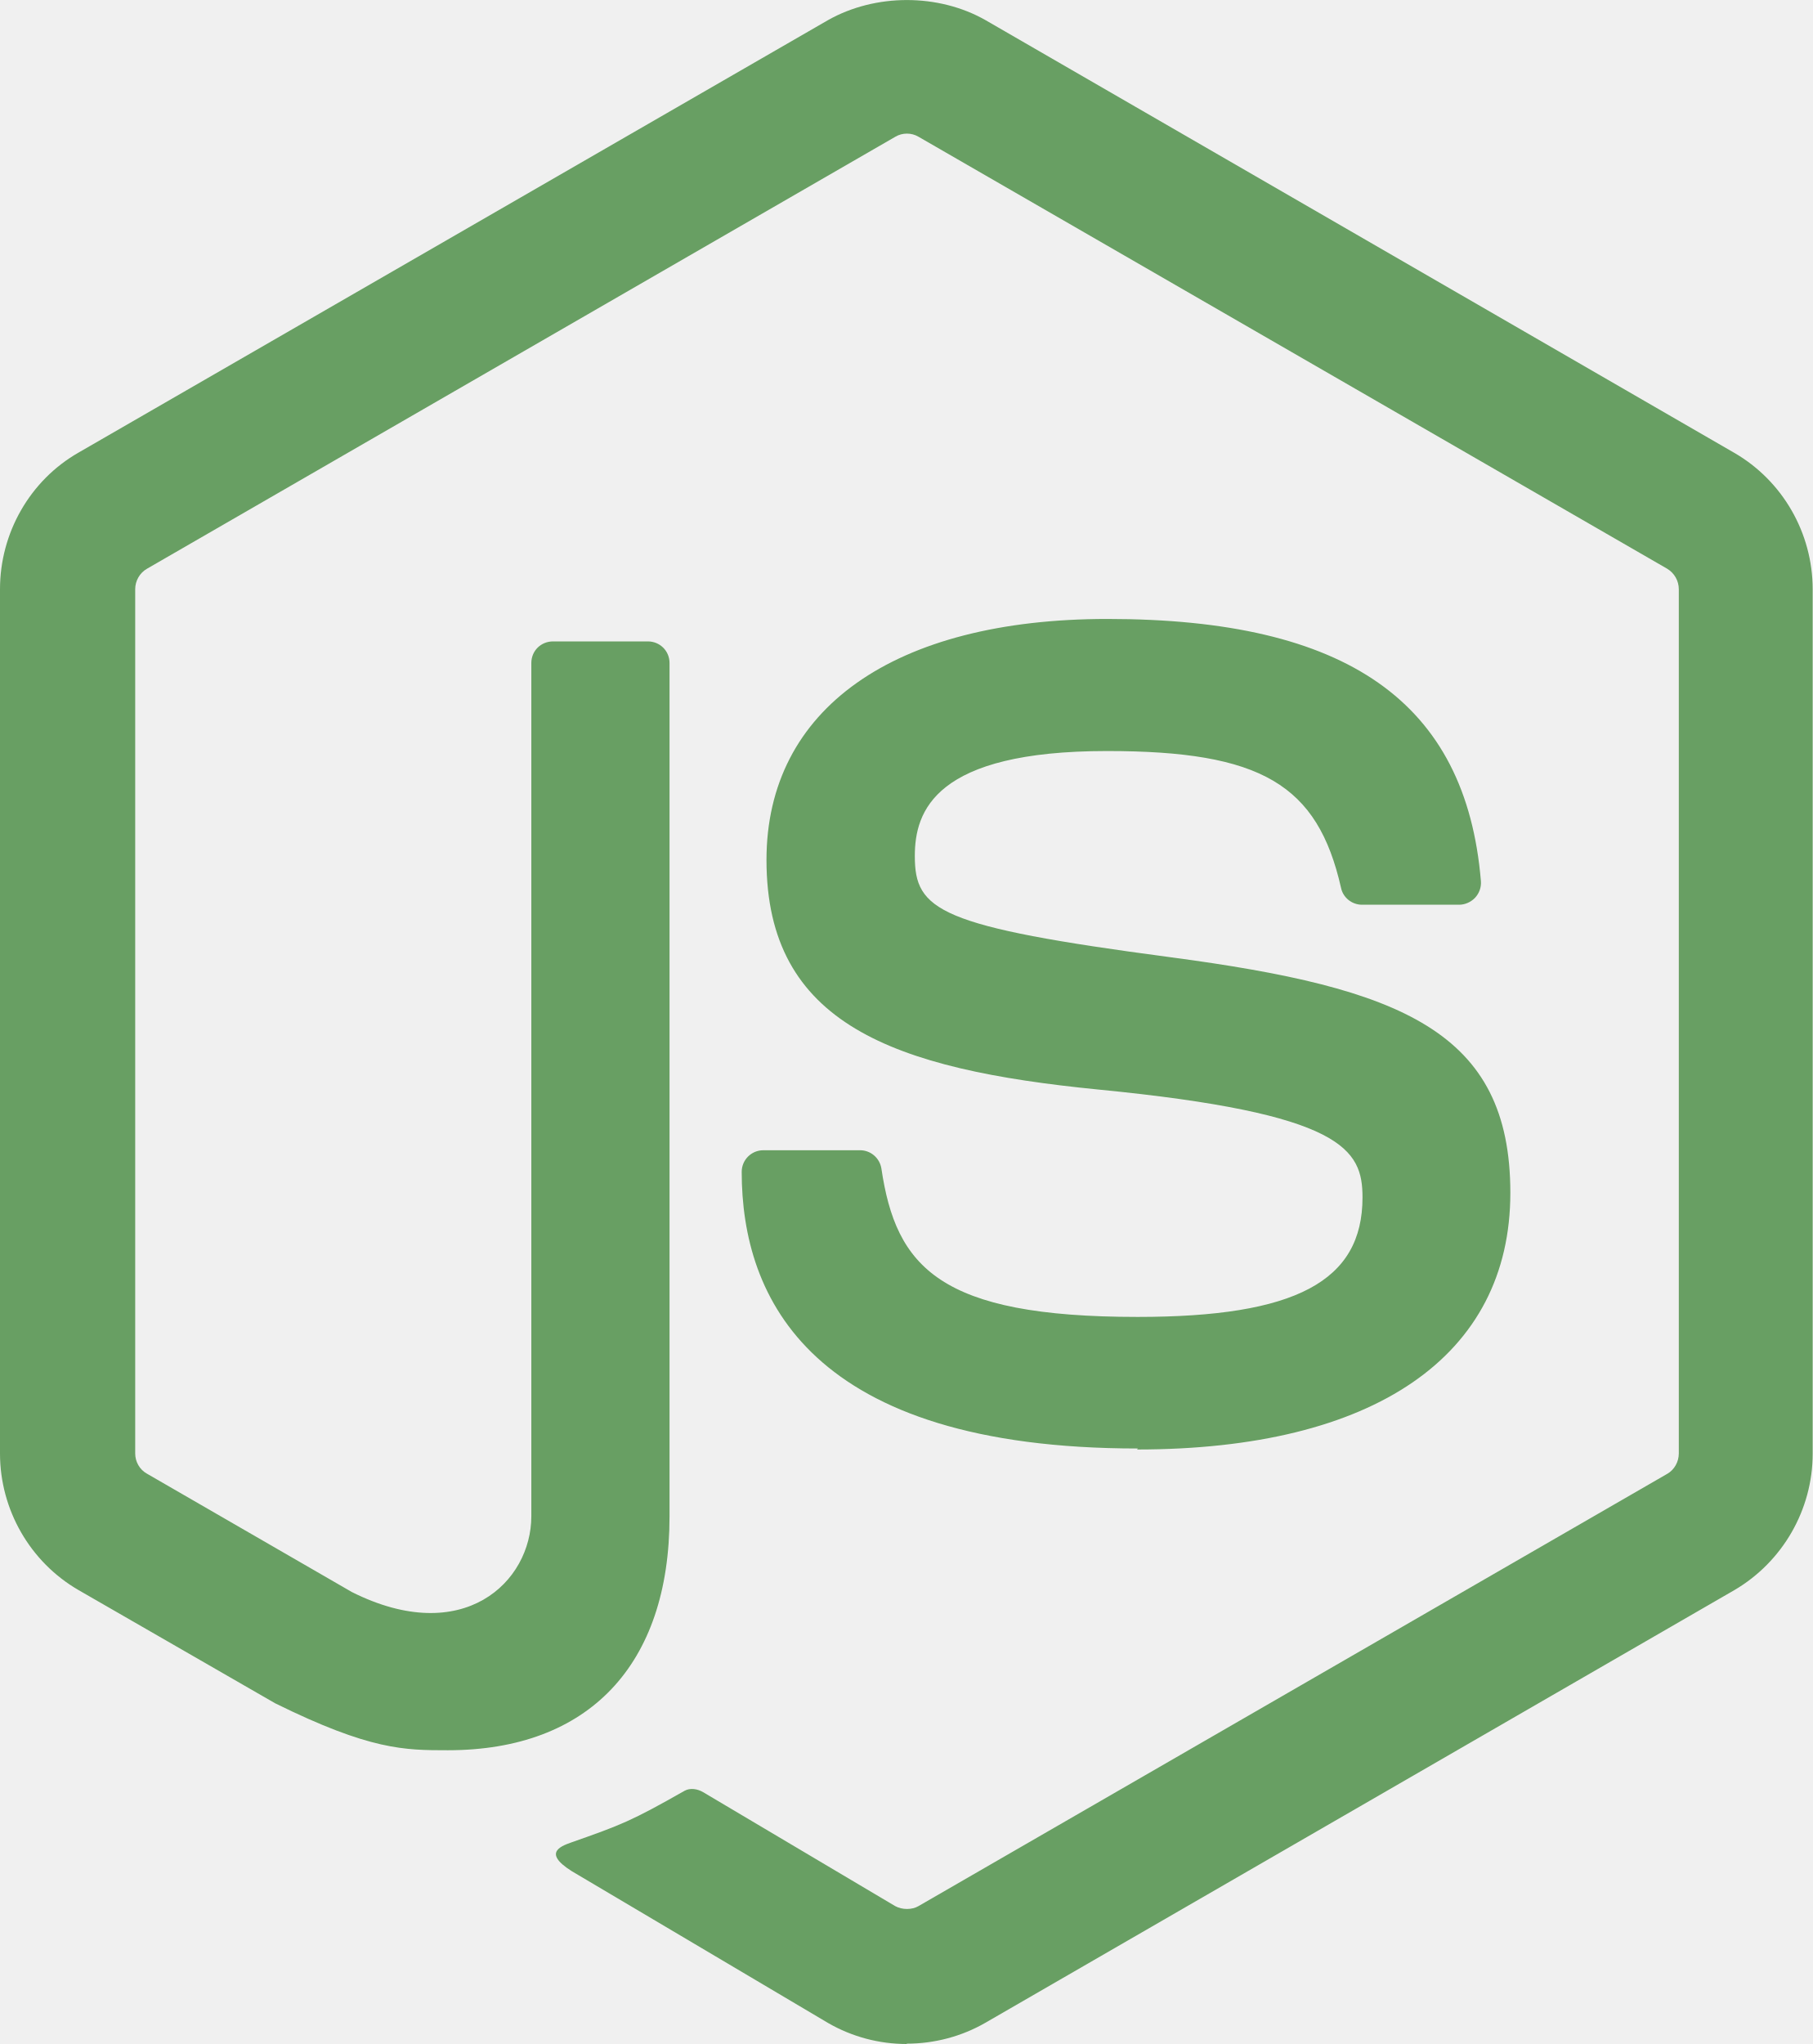
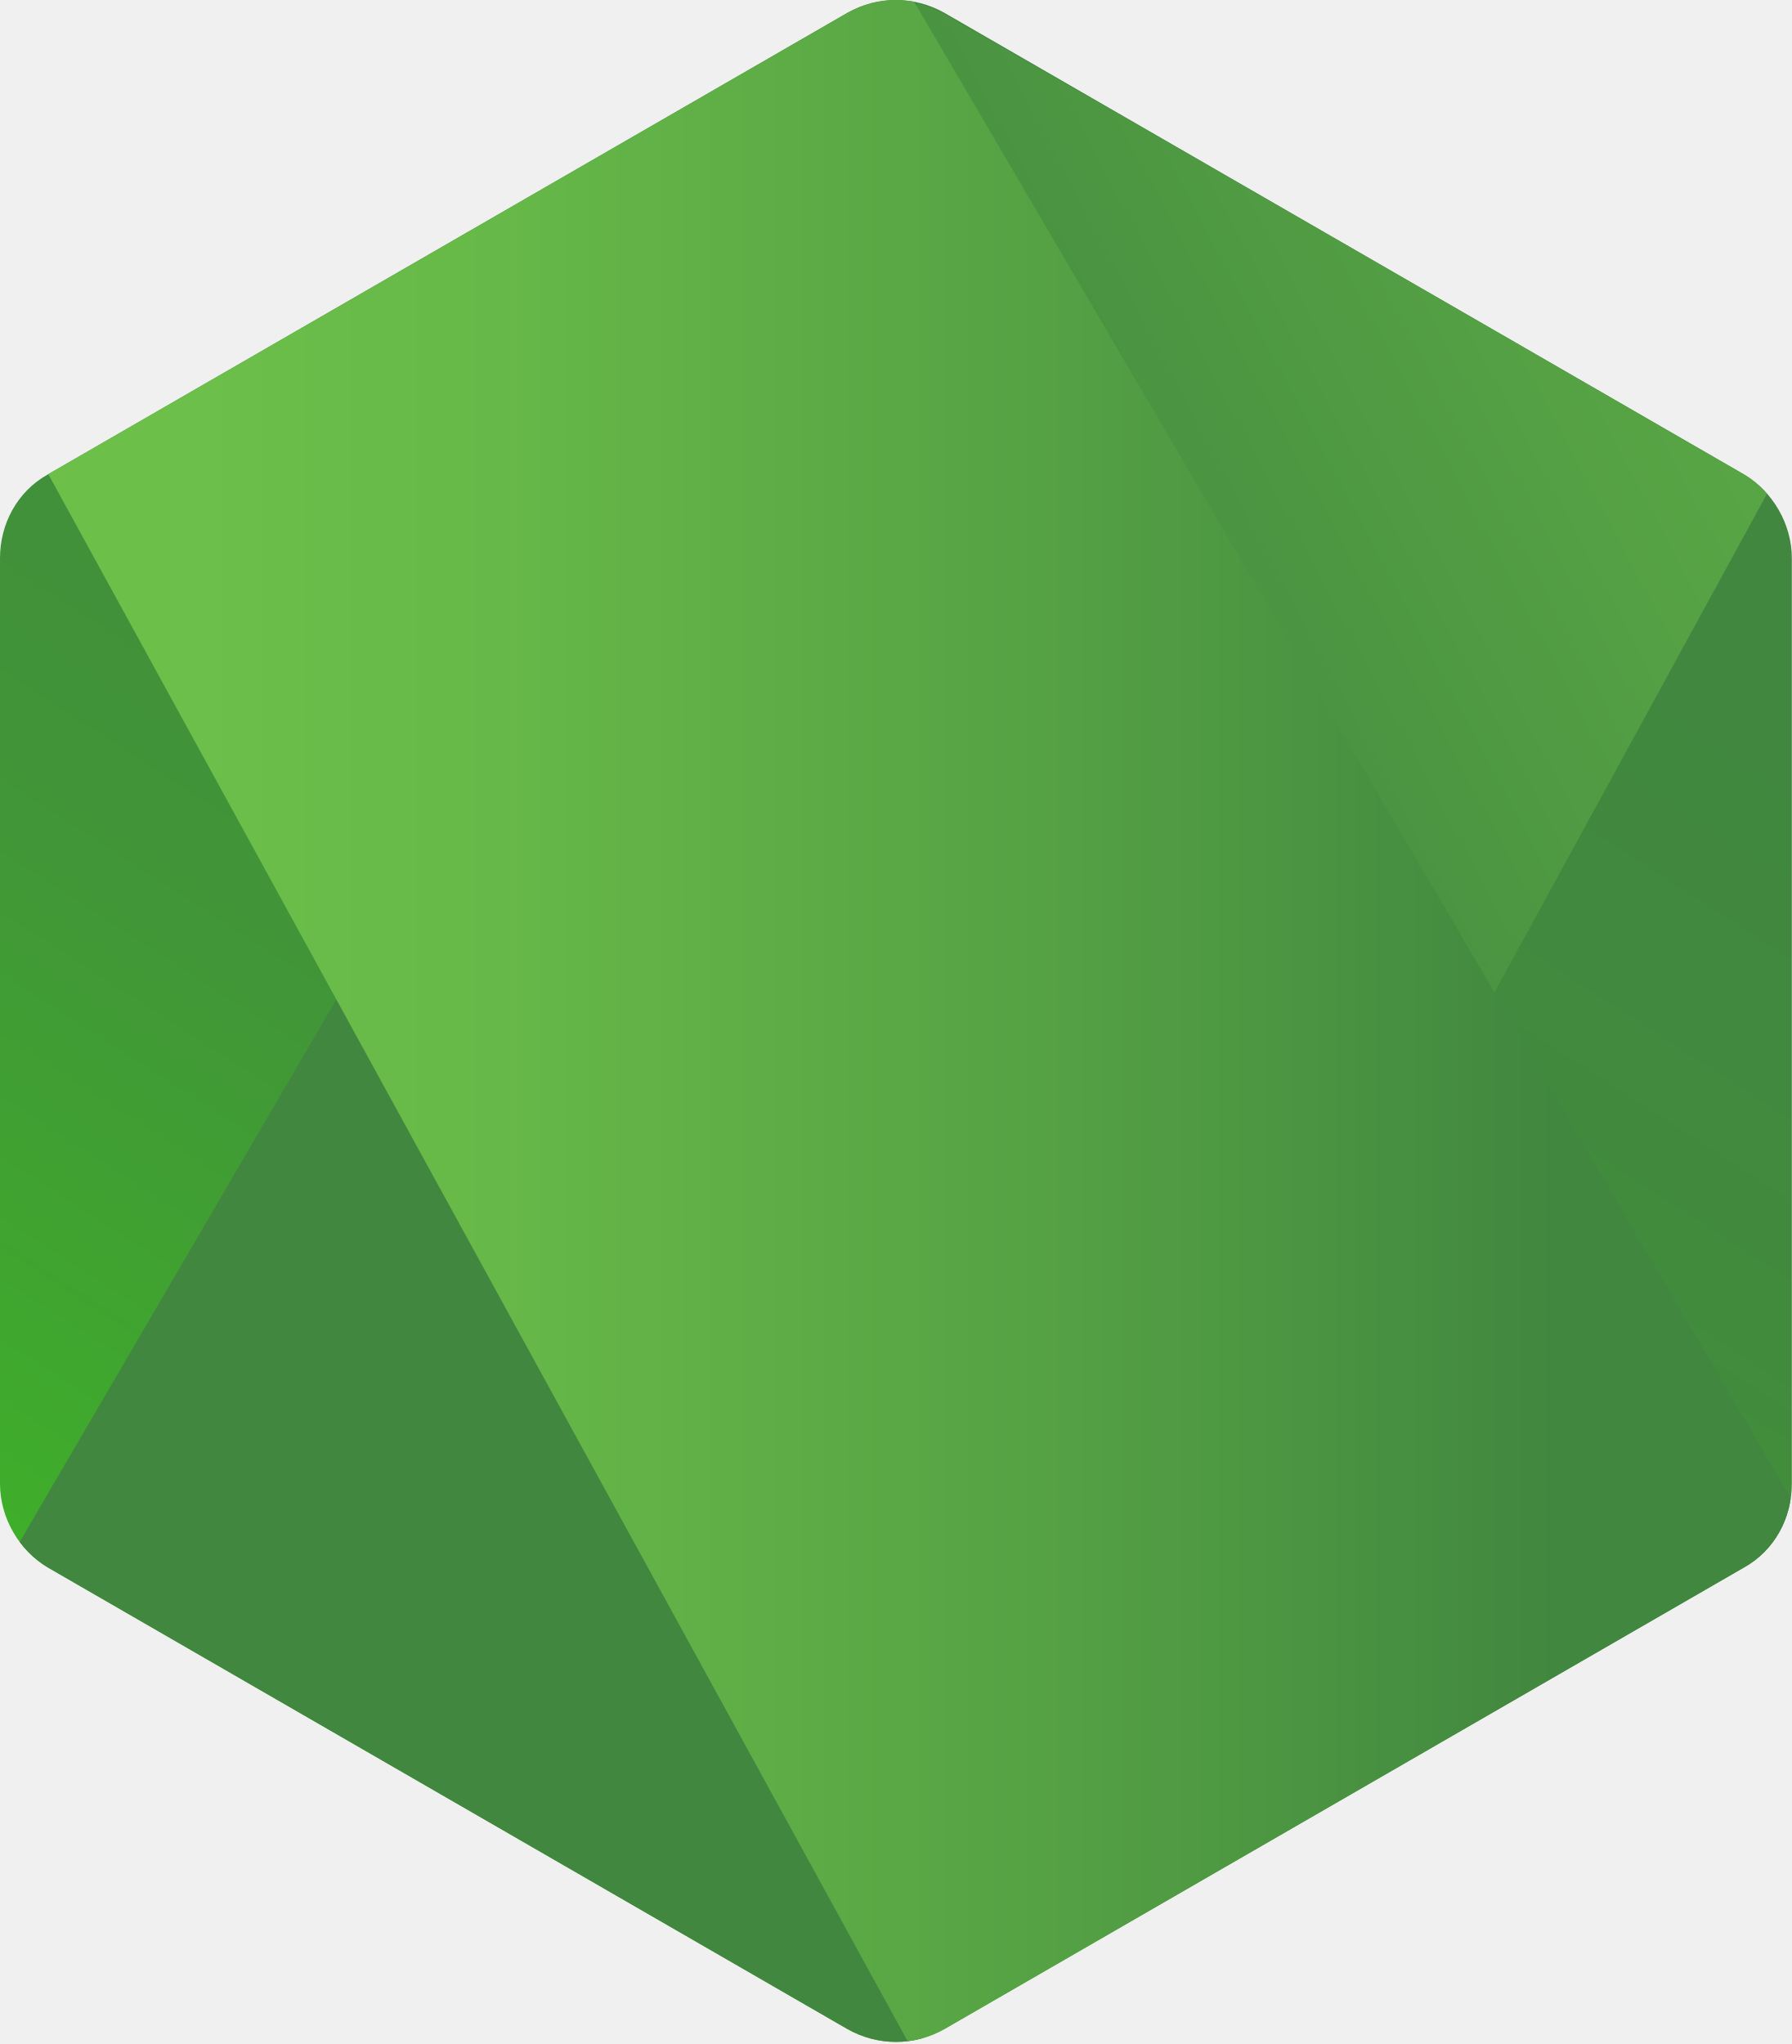
- <svg xmlns="http://www.w3.org/2000/svg" version="1.1" id="Layer_1" x="0px" y="0px" viewBox="0 0 109 122.88" style="enable-background:new 0 0 109 122.88" xml:space="preserve">
-   <style type="text/css">.st0{fill-rule:evenodd;clip-rule:evenodd;fill:#689F63;}</style>
-   <g>
-     <path class="st0" d="M68.43,87.08c-19.7,0-23.83-9.04-23.83-16.63c0-0.72,0.58-1.3,1.3-1.3h5.82c0.64,0,1.18,0.47,1.28,1.1 c0.88,5.93,3.49,8.92,15.41,8.92c9.49,0,13.52-2.14,13.52-7.18c0-2.9-1.15-5.05-15.89-6.49c-12.33-1.22-19.95-3.93-19.95-13.8 c0-9.08,7.66-14.49,20.5-14.49c14.42,0,21.56,5,22.46,15.76c0.03,0.37-0.1,0.73-0.35,1c-0.25,0.26-0.6,0.42-0.96,0.42H81.9 c-0.61,0-1.14-0.43-1.26-1.01c-1.41-6.23-4.81-8.23-14.07-8.23c-10.36,0-11.56,3.61-11.56,6.31c0,3.28,1.42,4.24,15.4,6.09 c13.84,1.84,20.41,4.43,20.41,14.16c0,9.81-8.18,15.43-22.45,15.43L68.43,87.08L68.43,87.08z M54.52,122.88 c-1.65,0-3.28-0.43-4.72-1.26l-15.03-8.9c-2.25-1.26-1.15-1.7-0.41-1.96c2.99-1.05,3.6-1.28,6.8-3.1c0.34-0.19,0.78-0.12,1.12,0.08 l11.55,6.85c0.42,0.23,1.01,0.23,1.4,0l45.03-25.99c0.42-0.24,0.69-0.72,0.69-1.22V35.43c0-0.52-0.27-0.98-0.7-1.24L55.23,8.22 c-0.42-0.25-0.97-0.25-1.39,0l-45,25.97c-0.44,0.25-0.71,0.73-0.71,1.23v51.96c0,0.5,0.27,0.97,0.7,1.21l12.33,7.12 c6.69,3.35,10.79-0.6,10.79-4.56V39.86c0-0.73,0.57-1.3,1.31-1.3l5.7,0c0.71,0,1.3,0.56,1.3,1.3v51.31 c0,8.93-4.87,14.05-13.33,14.05c-2.6,0-4.66,0-10.38-2.82L4.72,95.59C1.8,93.9,0,90.75,0,87.38V35.42c0-3.38,1.8-6.54,4.72-8.21 l45.07-26c2.85-1.61,6.64-1.61,9.47,0l45.02,26.01c2.91,1.68,4.72,4.82,4.72,8.21v51.96c0,3.37-1.81,6.51-4.72,8.21l-45.02,26 c-1.44,0.83-3.08,1.26-4.74,1.26L54.52,122.88L54.52,122.88z M54.52,122.88L54.52,122.88L54.52,122.88L54.52,122.88z" />
-   </g>
+ <svg xmlns="http://www.w3.org/2000/svg" xmlns:xlink="http://www.w3.org/1999/xlink" viewBox="0 0 256 292" width="256" height="292">
+   <defs>
+     <linearGradient id="a" x1="68.188%" x2="27.823%" y1="17.487%" y2="89.755%">
+       <stop offset="0%" stop-color="#41873F" />
+       <stop offset="32.88%" stop-color="#418B3D" />
+       <stop offset="63.52%" stop-color="#419637" />
+       <stop offset="93.19%" stop-color="#3FA92D" />
+       <stop offset="100%" stop-color="#3FAE2A" />
+     </linearGradient>
+     <linearGradient id="c" x1="43.277%" x2="159.245%" y1="55.169%" y2="-18.306%">
+       <stop offset="13.76%" stop-color="#41873F" />
+       <stop offset="40.32%" stop-color="#54A044" />
+       <stop offset="71.36%" stop-color="#66B848" />
+       <stop offset="90.81%" stop-color="#6CC04A" />
+     </linearGradient>
+     <linearGradient id="f" x1="-4.389%" x2="101.499%" y1="49.997%" y2="49.997%">
+       <stop offset="9.192%" stop-color="#6CC04A" />
+       <stop offset="28.64%" stop-color="#66B848" />
+       <stop offset="59.68%" stop-color="#54A044" />
+       <stop offset="86.24%" stop-color="#41873F" />
+     </linearGradient>
+     <path id="b" d="M134.923 1.832c-4.344-2.443-9.502-2.443-13.846 0L6.787 67.801C2.443 70.244 0 74.859 0 79.745v132.208c0 4.887 2.715 9.502 6.787 11.945l114.29 65.968c4.344 2.444 9.502 2.444 13.846 0l114.29-65.968c4.344-2.443 6.787-7.058 6.787-11.945V79.745c0-4.886-2.715-9.501-6.787-11.944L134.923 1.832Z" />
+     <path id="e" d="M134.923 1.832c-4.344-2.443-9.502-2.443-13.846 0L6.787 67.801C2.443 70.244 0 74.859 0 79.745v132.208c0 4.887 2.715 9.502 6.787 11.945l114.29 65.968c4.344 2.444 9.502 2.444 13.846 0l114.29-65.968c4.344-2.443 6.787-7.058 6.787-11.945V79.745c0-4.886-2.715-9.501-6.787-11.944L134.923 1.832Z" />
+   </defs>
+   <path fill="url(#a)" d="M134.923 1.832c-4.344-2.443-9.502-2.443-13.846 0L6.787 67.801C2.443 70.244 0 74.859 0 79.745v132.208c0 4.887 2.715 9.502 6.787 11.945l114.29 65.968c4.344 2.444 9.502 2.444 13.846 0l114.29-65.968c4.344-2.443 6.787-7.058 6.787-11.945V79.745c0-4.886-2.715-9.501-6.787-11.944L134.923 1.832Z" />
+   <mask id="d" fill="#fff">
+     <use xlink:href="#b" />
+   </mask>
+   <path fill="url(#c)" d="M249.485 67.8 134.65 1.833c-1.086-.542-2.443-1.085-3.529-1.357L2.443 220.912c1.086 1.357 2.444 2.443 3.8 3.258l114.834 65.968c3.258 1.9 7.059 2.443 10.588 1.357L252.47 70.515c-.815-1.086-1.9-1.9-2.986-2.714Z" mask="url(#d)" />
+   <mask id="g" fill="#fff">
+     <use xlink:href="#e" />
+   </mask>
+   <path fill="url(#f)" d="M249.756 223.898c3.258-1.9 5.701-5.158 6.787-8.687L130.579.204c-3.258-.543-6.787-.272-9.773 1.628L6.786 67.53l122.979 224.238c1.628-.272 3.529-.815 5.158-1.63l114.833-66.239Z" mask="url(#g)" />
</svg>
